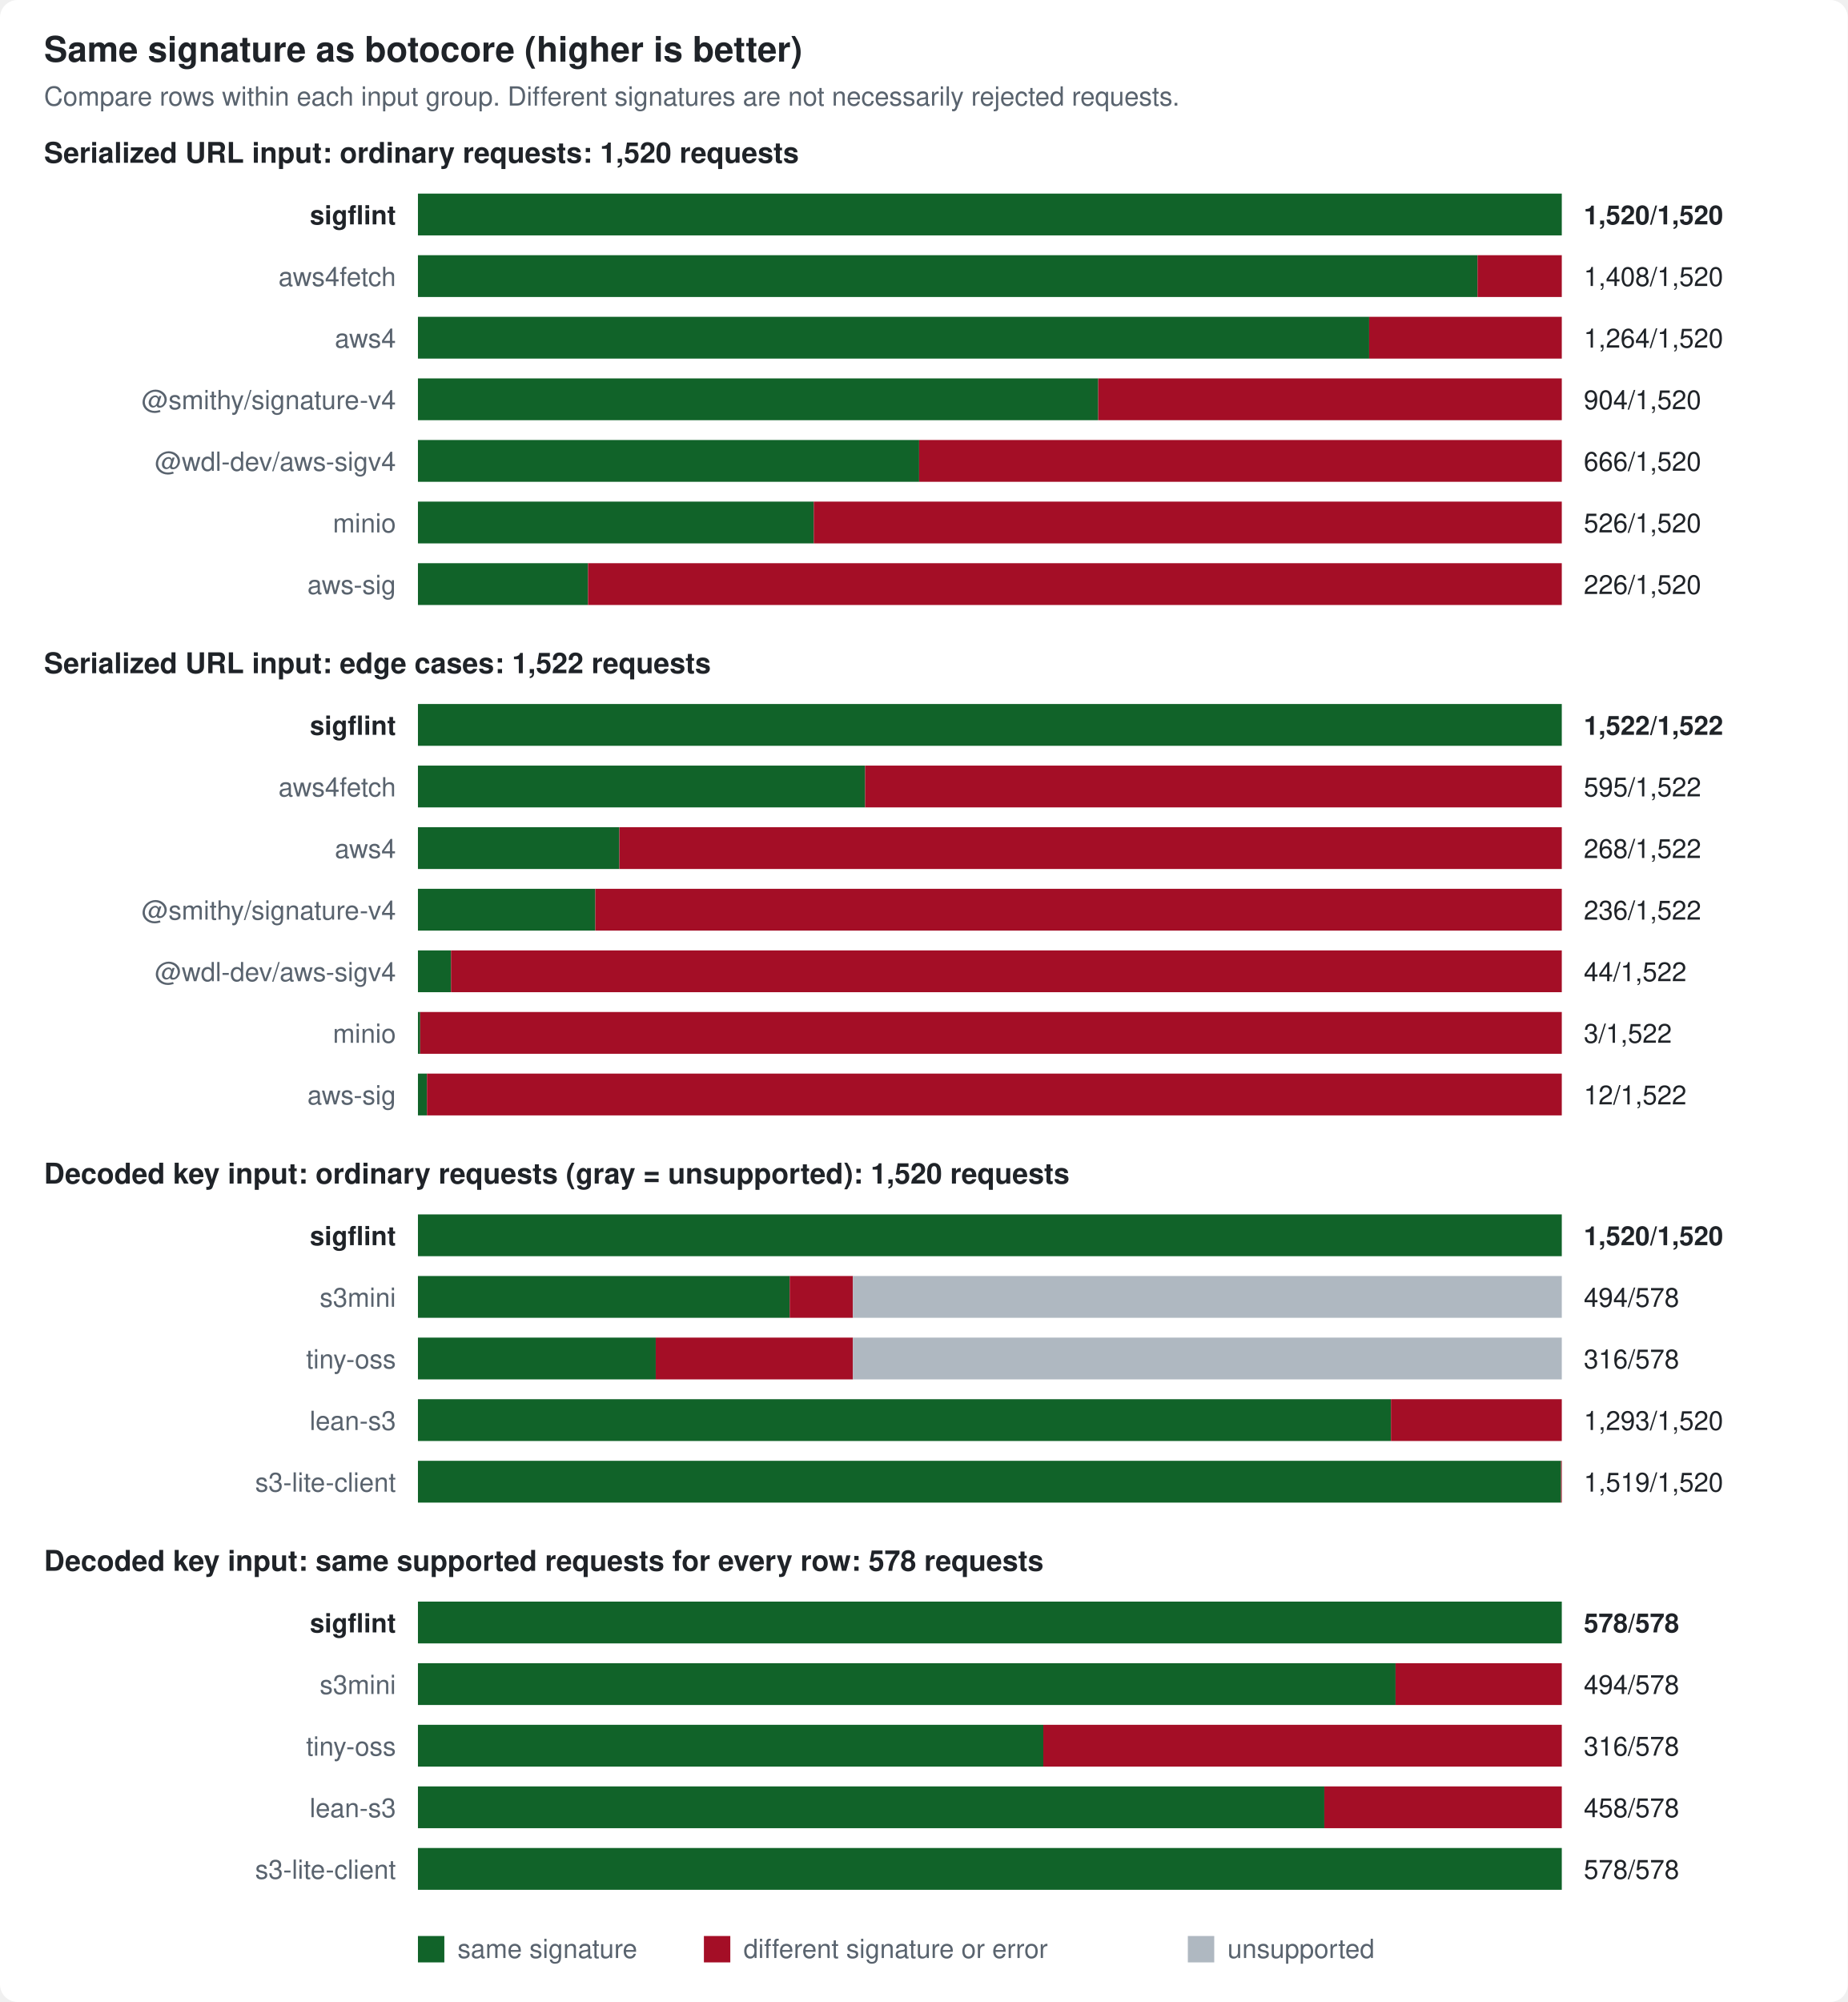
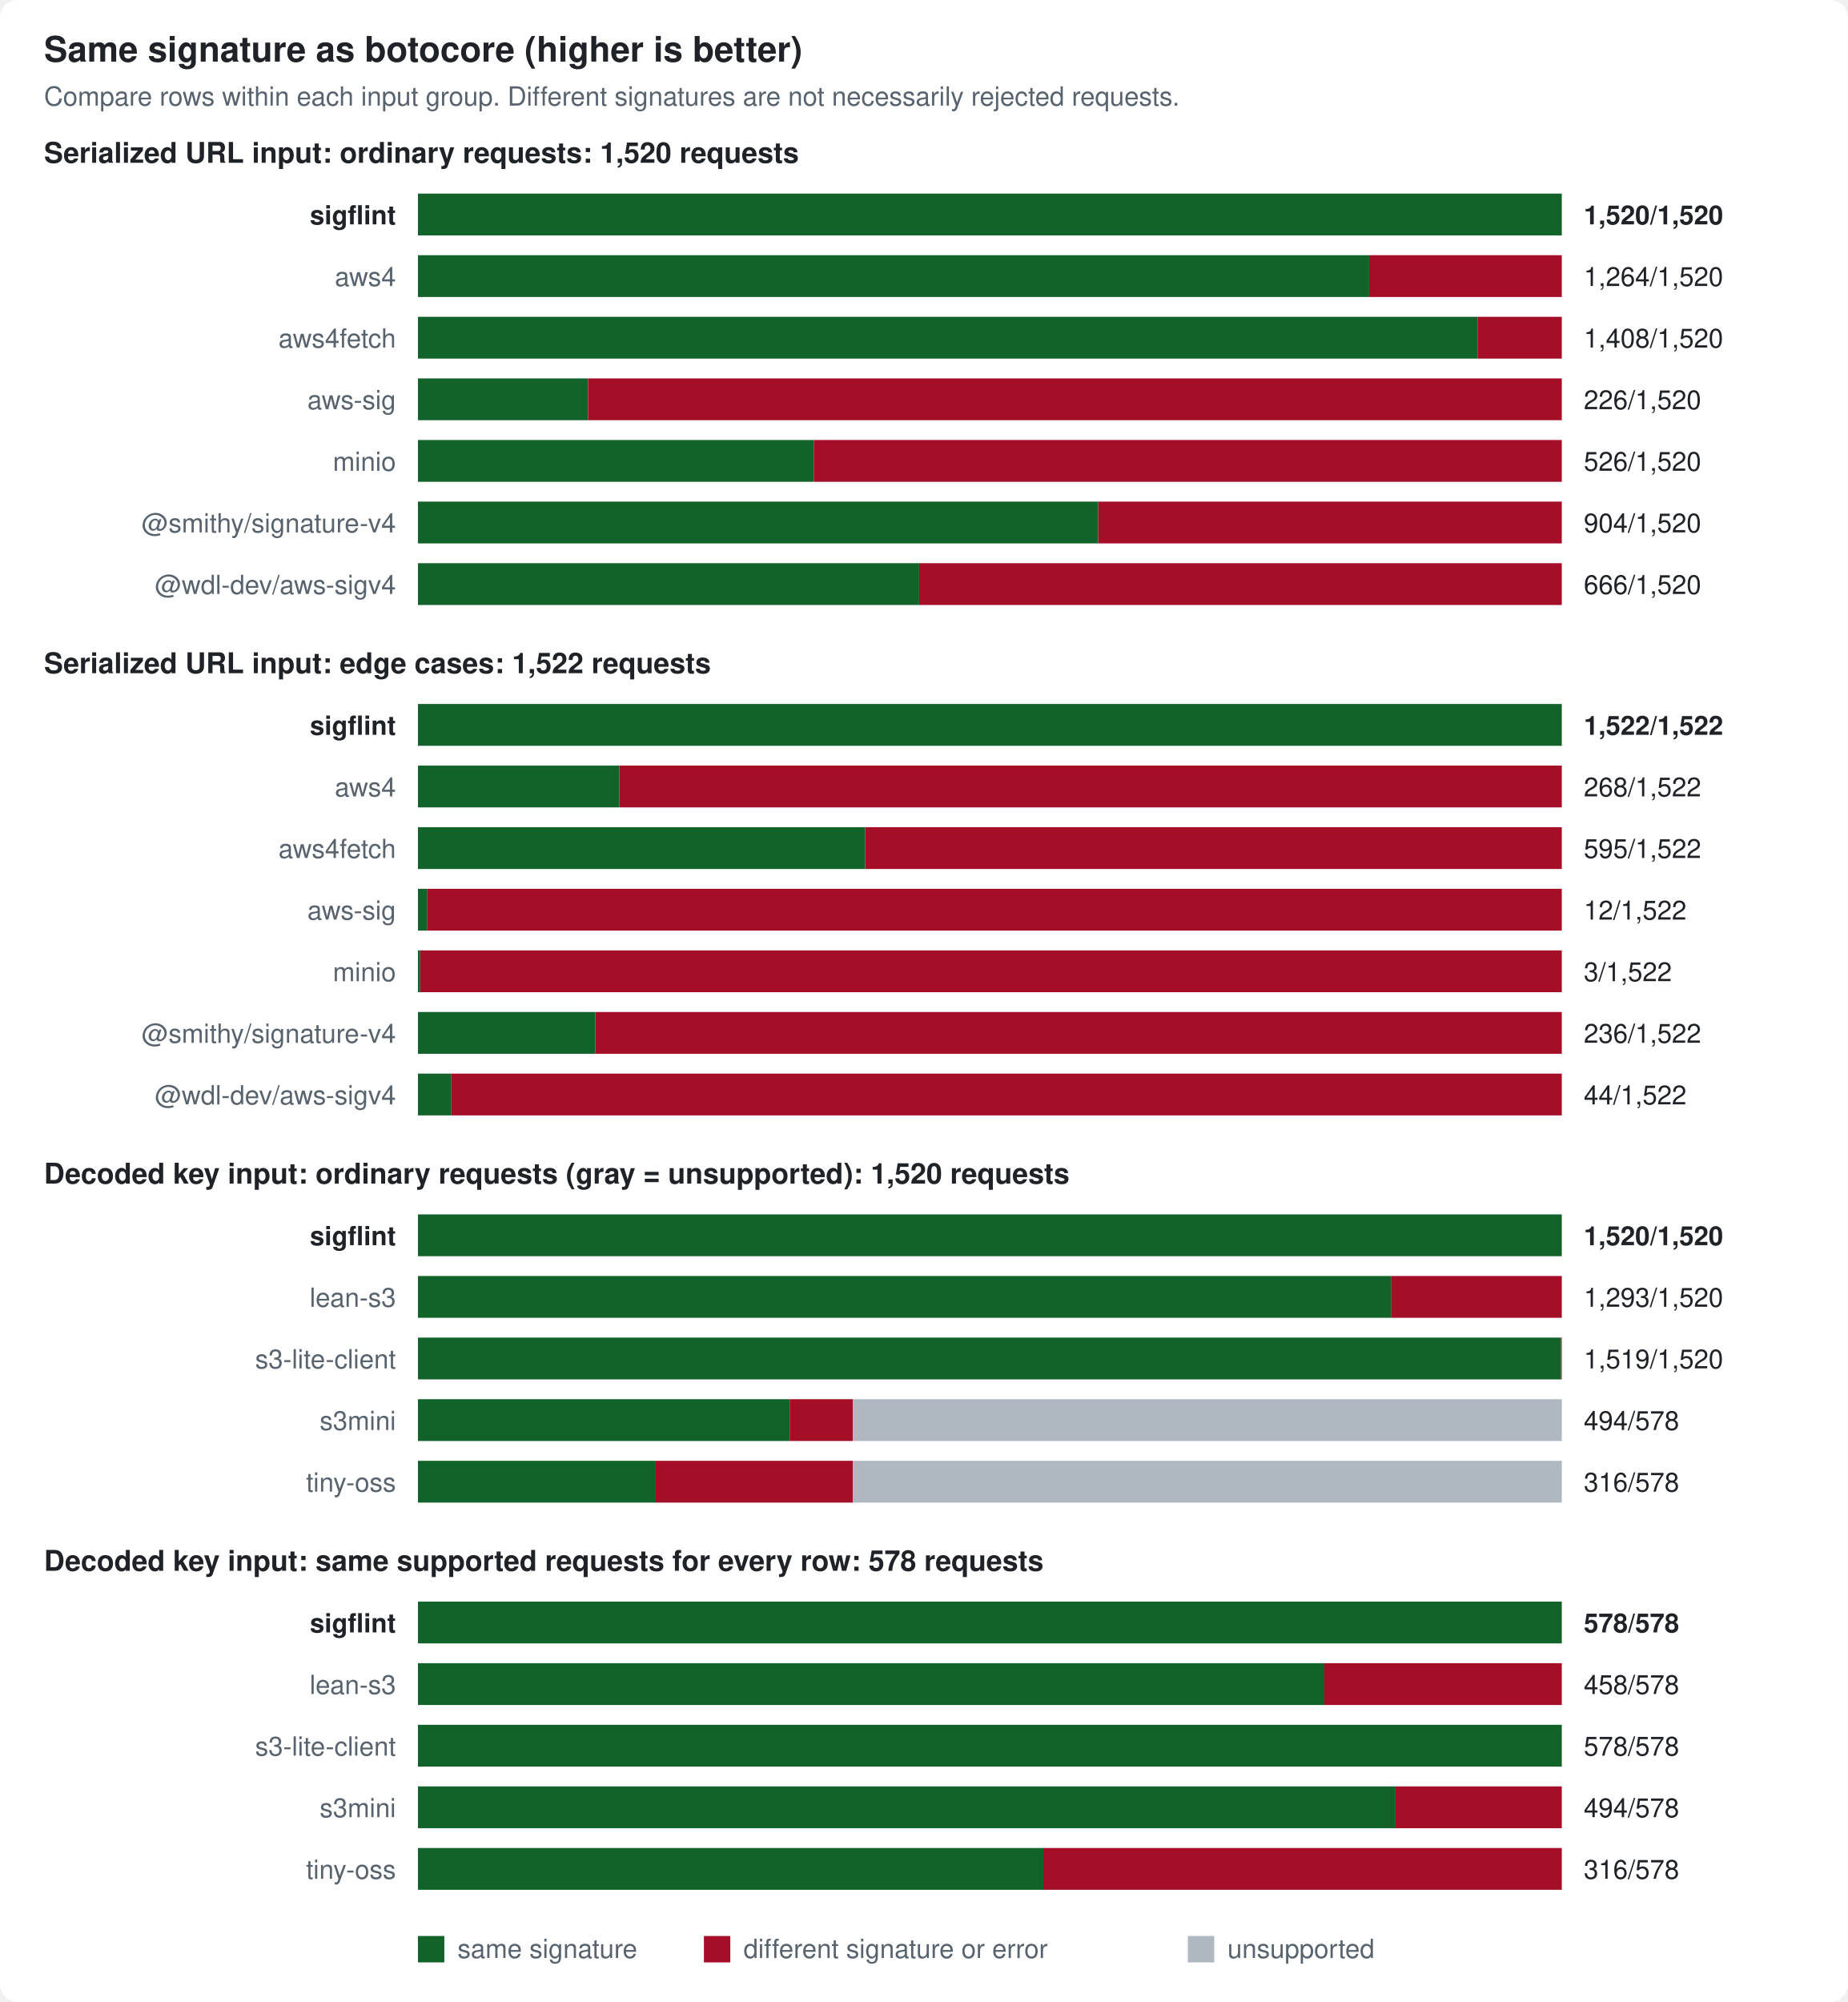
<svg xmlns="http://www.w3.org/2000/svg" width="840" height="910" viewBox="0 0 840 910" role="img" aria-labelledby="t d" font-family="-apple-system,BlinkMacSystemFont,'Segoe UI',Helvetica,Arial,sans-serif">
  <rect width="840" height="910" rx="8" fill="#ffffff" />
  <text x="20" y="28" font-size="16" fill="#1f2328" text-anchor="start" font-weight="600">Same signature as botocore (higher is better)</text>
  <text x="20" y="48" font-size="12" fill="#59636e" text-anchor="start" font-weight="400">Compare rows within each input group. Different signatures are not necessarily rejected requests.</text>
  <text x="20" y="74" font-size="13" fill="#1f2328" text-anchor="start" font-weight="600">Serialized URL input: ordinary requests: 1,520 requests</text>
  <text x="180" y="102" font-size="12" fill="#1f2328" text-anchor="end" font-weight="700">sigflint</text>
  <rect x="190" y="88" width="520" height="19" fill="#116329" />
  <text x="720" y="102" font-size="12" fill="#1f2328" text-anchor="start" font-weight="700">1,520/1,520</text>
-   <text x="180" y="130" font-size="12" fill="#59636e" text-anchor="end" font-weight="400">aws4fetch</text>
-   <rect x="190" y="116" width="481.684" height="19" fill="#116329" />
-   <rect x="671.684" y="116" width="38.316" height="19" fill="#a40e26" />
-   <text x="720" y="130" font-size="12" fill="#1f2328" text-anchor="start" font-weight="400">1,408/1,520</text>
-   <text x="180" y="158" font-size="12" fill="#59636e" text-anchor="end" font-weight="400">aws4</text>
-   <rect x="190" y="144" width="432.421" height="19" fill="#116329" />
-   <rect x="622.421" y="144" width="87.579" height="19" fill="#a40e26" />
-   <text x="720" y="158" font-size="12" fill="#1f2328" text-anchor="start" font-weight="400">1,264/1,520</text>
-   <text x="180" y="186" font-size="12" fill="#59636e" text-anchor="end" font-weight="400">@smithy/signature-v4</text>
-   <rect x="190" y="172" width="309.263" height="19" fill="#116329" />
-   <rect x="499.263" y="172" width="210.737" height="19" fill="#a40e26" />
-   <text x="720" y="186" font-size="12" fill="#1f2328" text-anchor="start" font-weight="400">904/1,520</text>
-   <text x="180" y="214" font-size="12" fill="#59636e" text-anchor="end" font-weight="400">@wdl-dev/aws-sigv4</text>
-   <rect x="190" y="200" width="227.842" height="19" fill="#116329" />
-   <rect x="417.842" y="200" width="292.158" height="19" fill="#a40e26" />
-   <text x="720" y="214" font-size="12" fill="#1f2328" text-anchor="start" font-weight="400">666/1,520</text>
-   <text x="180" y="242" font-size="12" fill="#59636e" text-anchor="end" font-weight="400">minio</text>
-   <rect x="190" y="228" width="179.947" height="19" fill="#116329" />
-   <rect x="369.947" y="228" width="340.053" height="19" fill="#a40e26" />
-   <text x="720" y="242" font-size="12" fill="#1f2328" text-anchor="start" font-weight="400">526/1,520</text>
-   <text x="180" y="270" font-size="12" fill="#59636e" text-anchor="end" font-weight="400">aws-sig</text>
-   <rect x="190" y="256" width="77.316" height="19" fill="#116329" />
-   <rect x="267.316" y="256" width="442.684" height="19" fill="#a40e26" />
-   <text x="720" y="270" font-size="12" fill="#1f2328" text-anchor="start" font-weight="400">226/1,520</text>
+   <text x="180" y="130" font-size="12" fill="#59636e" text-anchor="end" font-weight="400">aws4</text>
+   <rect x="190" y="116" width="432.421" height="19" fill="#116329" />
+   <rect x="622.421" y="116" width="87.579" height="19" fill="#a40e26" />
+   <text x="720" y="130" font-size="12" fill="#1f2328" text-anchor="start" font-weight="400">1,264/1,520</text>
+   <text x="180" y="158" font-size="12" fill="#59636e" text-anchor="end" font-weight="400">aws4fetch</text>
+   <rect x="190" y="144" width="481.684" height="19" fill="#116329" />
+   <rect x="671.684" y="144" width="38.316" height="19" fill="#a40e26" />
+   <text x="720" y="158" font-size="12" fill="#1f2328" text-anchor="start" font-weight="400">1,408/1,520</text>
+   <text x="180" y="186" font-size="12" fill="#59636e" text-anchor="end" font-weight="400">aws-sig</text>
+   <rect x="190" y="172" width="77.316" height="19" fill="#116329" />
+   <rect x="267.316" y="172" width="442.684" height="19" fill="#a40e26" />
+   <text x="720" y="186" font-size="12" fill="#1f2328" text-anchor="start" font-weight="400">226/1,520</text>
+   <text x="180" y="214" font-size="12" fill="#59636e" text-anchor="end" font-weight="400">minio</text>
+   <rect x="190" y="200" width="179.947" height="19" fill="#116329" />
+   <rect x="369.947" y="200" width="340.053" height="19" fill="#a40e26" />
+   <text x="720" y="214" font-size="12" fill="#1f2328" text-anchor="start" font-weight="400">526/1,520</text>
+   <text x="180" y="242" font-size="12" fill="#59636e" text-anchor="end" font-weight="400">@smithy/signature-v4</text>
+   <rect x="190" y="228" width="309.263" height="19" fill="#116329" />
+   <rect x="499.263" y="228" width="210.737" height="19" fill="#a40e26" />
+   <text x="720" y="242" font-size="12" fill="#1f2328" text-anchor="start" font-weight="400">904/1,520</text>
+   <text x="180" y="270" font-size="12" fill="#59636e" text-anchor="end" font-weight="400">@wdl-dev/aws-sigv4</text>
+   <rect x="190" y="256" width="227.842" height="19" fill="#116329" />
+   <rect x="417.842" y="256" width="292.158" height="19" fill="#a40e26" />
+   <text x="720" y="270" font-size="12" fill="#1f2328" text-anchor="start" font-weight="400">666/1,520</text>
  <text x="20" y="306" font-size="13" fill="#1f2328" text-anchor="start" font-weight="600">Serialized URL input: edge cases: 1,522 requests</text>
  <text x="180" y="334" font-size="12" fill="#1f2328" text-anchor="end" font-weight="700">sigflint</text>
  <rect x="190" y="320" width="520" height="19" fill="#116329" />
  <text x="720" y="334" font-size="12" fill="#1f2328" text-anchor="start" font-weight="700">1,522/1,522</text>
-   <text x="180" y="362" font-size="12" fill="#59636e" text-anchor="end" font-weight="400">aws4fetch</text>
-   <rect x="190" y="348" width="203.285" height="19" fill="#116329" />
-   <rect x="393.285" y="348" width="316.715" height="19" fill="#a40e26" />
-   <text x="720" y="362" font-size="12" fill="#1f2328" text-anchor="start" font-weight="400">595/1,522</text>
-   <text x="180" y="390" font-size="12" fill="#59636e" text-anchor="end" font-weight="400">aws4</text>
-   <rect x="190" y="376" width="91.564" height="19" fill="#116329" />
-   <rect x="281.564" y="376" width="428.436" height="19" fill="#a40e26" />
-   <text x="720" y="390" font-size="12" fill="#1f2328" text-anchor="start" font-weight="400">268/1,522</text>
-   <text x="180" y="418" font-size="12" fill="#59636e" text-anchor="end" font-weight="400">@smithy/signature-v4</text>
-   <rect x="190" y="404" width="80.631" height="19" fill="#116329" />
-   <rect x="270.631" y="404" width="439.369" height="19" fill="#a40e26" />
-   <text x="720" y="418" font-size="12" fill="#1f2328" text-anchor="start" font-weight="400">236/1,522</text>
-   <text x="180" y="446" font-size="12" fill="#59636e" text-anchor="end" font-weight="400">@wdl-dev/aws-sigv4</text>
-   <rect x="190" y="432" width="15.033" height="19" fill="#116329" />
-   <rect x="205.033" y="432" width="504.967" height="19" fill="#a40e26" />
-   <text x="720" y="446" font-size="12" fill="#1f2328" text-anchor="start" font-weight="400">44/1,522</text>
-   <text x="180" y="474" font-size="12" fill="#59636e" text-anchor="end" font-weight="400">minio</text>
-   <rect x="190" y="460" width="1.025" height="19" fill="#116329" />
-   <rect x="191.025" y="460" width="518.975" height="19" fill="#a40e26" />
-   <text x="720" y="474" font-size="12" fill="#1f2328" text-anchor="start" font-weight="400">3/1,522</text>
-   <text x="180" y="502" font-size="12" fill="#59636e" text-anchor="end" font-weight="400">aws-sig</text>
-   <rect x="190" y="488" width="4.1" height="19" fill="#116329" />
-   <rect x="194.1" y="488" width="515.9" height="19" fill="#a40e26" />
-   <text x="720" y="502" font-size="12" fill="#1f2328" text-anchor="start" font-weight="400">12/1,522</text>
+   <text x="180" y="362" font-size="12" fill="#59636e" text-anchor="end" font-weight="400">aws4</text>
+   <rect x="190" y="348" width="91.564" height="19" fill="#116329" />
+   <rect x="281.564" y="348" width="428.436" height="19" fill="#a40e26" />
+   <text x="720" y="362" font-size="12" fill="#1f2328" text-anchor="start" font-weight="400">268/1,522</text>
+   <text x="180" y="390" font-size="12" fill="#59636e" text-anchor="end" font-weight="400">aws4fetch</text>
+   <rect x="190" y="376" width="203.285" height="19" fill="#116329" />
+   <rect x="393.285" y="376" width="316.715" height="19" fill="#a40e26" />
+   <text x="720" y="390" font-size="12" fill="#1f2328" text-anchor="start" font-weight="400">595/1,522</text>
+   <text x="180" y="418" font-size="12" fill="#59636e" text-anchor="end" font-weight="400">aws-sig</text>
+   <rect x="190" y="404" width="4.1" height="19" fill="#116329" />
+   <rect x="194.1" y="404" width="515.9" height="19" fill="#a40e26" />
+   <text x="720" y="418" font-size="12" fill="#1f2328" text-anchor="start" font-weight="400">12/1,522</text>
+   <text x="180" y="446" font-size="12" fill="#59636e" text-anchor="end" font-weight="400">minio</text>
+   <rect x="190" y="432" width="1.025" height="19" fill="#116329" />
+   <rect x="191.025" y="432" width="518.975" height="19" fill="#a40e26" />
+   <text x="720" y="446" font-size="12" fill="#1f2328" text-anchor="start" font-weight="400">3/1,522</text>
+   <text x="180" y="474" font-size="12" fill="#59636e" text-anchor="end" font-weight="400">@smithy/signature-v4</text>
+   <rect x="190" y="460" width="80.631" height="19" fill="#116329" />
+   <rect x="270.631" y="460" width="439.369" height="19" fill="#a40e26" />
+   <text x="720" y="474" font-size="12" fill="#1f2328" text-anchor="start" font-weight="400">236/1,522</text>
+   <text x="180" y="502" font-size="12" fill="#59636e" text-anchor="end" font-weight="400">@wdl-dev/aws-sigv4</text>
+   <rect x="190" y="488" width="15.033" height="19" fill="#116329" />
+   <rect x="205.033" y="488" width="504.967" height="19" fill="#a40e26" />
+   <text x="720" y="502" font-size="12" fill="#1f2328" text-anchor="start" font-weight="400">44/1,522</text>
  <text x="20" y="538" font-size="13" fill="#1f2328" text-anchor="start" font-weight="600">Decoded key input: ordinary requests (gray = unsupported): 1,520 requests</text>
  <text x="180" y="566" font-size="12" fill="#1f2328" text-anchor="end" font-weight="700">sigflint</text>
  <rect x="190" y="552" width="520" height="19" fill="#116329" />
  <text x="720" y="566" font-size="12" fill="#1f2328" text-anchor="start" font-weight="700">1,520/1,520</text>
-   <text x="180" y="594" font-size="12" fill="#59636e" text-anchor="end" font-weight="400">s3mini</text>
-   <rect x="190" y="580" width="169" height="19" fill="#116329" />
-   <rect x="359" y="580" width="28.737" height="19" fill="#a40e26" />
-   <rect x="387.737" y="580" width="322.263" height="19" fill="#afb8c1" />
-   <text x="720" y="594" font-size="12" fill="#1f2328" text-anchor="start" font-weight="400">494/578</text>
-   <text x="180" y="622" font-size="12" fill="#59636e" text-anchor="end" font-weight="400">tiny-oss</text>
-   <rect x="190" y="608" width="108.105" height="19" fill="#116329" />
-   <rect x="298.105" y="608" width="89.632" height="19" fill="#a40e26" />
-   <rect x="387.737" y="608" width="322.263" height="19" fill="#afb8c1" />
-   <text x="720" y="622" font-size="12" fill="#1f2328" text-anchor="start" font-weight="400">316/578</text>
-   <text x="180" y="650" font-size="12" fill="#59636e" text-anchor="end" font-weight="400">lean-s3</text>
-   <rect x="190" y="636" width="442.342" height="19" fill="#116329" />
-   <rect x="632.342" y="636" width="77.658" height="19" fill="#a40e26" />
-   <text x="720" y="650" font-size="12" fill="#1f2328" text-anchor="start" font-weight="400">1,293/1,520</text>
-   <text x="180" y="678" font-size="12" fill="#59636e" text-anchor="end" font-weight="400">s3-lite-client</text>
-   <rect x="190" y="664" width="519.658" height="19" fill="#116329" />
-   <rect x="709.658" y="664" width="0.342" height="19" fill="#a40e26" />
-   <text x="720" y="678" font-size="12" fill="#1f2328" text-anchor="start" font-weight="400">1,519/1,520</text>
+   <text x="180" y="594" font-size="12" fill="#59636e" text-anchor="end" font-weight="400">lean-s3</text>
+   <rect x="190" y="580" width="442.342" height="19" fill="#116329" />
+   <rect x="632.342" y="580" width="77.658" height="19" fill="#a40e26" />
+   <text x="720" y="594" font-size="12" fill="#1f2328" text-anchor="start" font-weight="400">1,293/1,520</text>
+   <text x="180" y="622" font-size="12" fill="#59636e" text-anchor="end" font-weight="400">s3-lite-client</text>
+   <rect x="190" y="608" width="519.658" height="19" fill="#116329" />
+   <rect x="709.658" y="608" width="0.342" height="19" fill="#a40e26" />
+   <text x="720" y="622" font-size="12" fill="#1f2328" text-anchor="start" font-weight="400">1,519/1,520</text>
+   <text x="180" y="650" font-size="12" fill="#59636e" text-anchor="end" font-weight="400">s3mini</text>
+   <rect x="190" y="636" width="169" height="19" fill="#116329" />
+   <rect x="359" y="636" width="28.737" height="19" fill="#a40e26" />
+   <rect x="387.737" y="636" width="322.263" height="19" fill="#afb8c1" />
+   <text x="720" y="650" font-size="12" fill="#1f2328" text-anchor="start" font-weight="400">494/578</text>
+   <text x="180" y="678" font-size="12" fill="#59636e" text-anchor="end" font-weight="400">tiny-oss</text>
+   <rect x="190" y="664" width="108.105" height="19" fill="#116329" />
+   <rect x="298.105" y="664" width="89.632" height="19" fill="#a40e26" />
+   <rect x="387.737" y="664" width="322.263" height="19" fill="#afb8c1" />
+   <text x="720" y="678" font-size="12" fill="#1f2328" text-anchor="start" font-weight="400">316/578</text>
  <text x="20" y="714" font-size="13" fill="#1f2328" text-anchor="start" font-weight="600">Decoded key input: same supported requests for every row: 578 requests</text>
  <text x="180" y="742" font-size="12" fill="#1f2328" text-anchor="end" font-weight="700">sigflint</text>
  <rect x="190" y="728" width="520" height="19" fill="#116329" />
  <text x="720" y="742" font-size="12" fill="#1f2328" text-anchor="start" font-weight="700">578/578</text>
-   <text x="180" y="770" font-size="12" fill="#59636e" text-anchor="end" font-weight="400">s3mini</text>
-   <rect x="190" y="756" width="444.429" height="19" fill="#116329" />
-   <rect x="634.429" y="756" width="75.571" height="19" fill="#a40e26" />
-   <text x="720" y="770" font-size="12" fill="#1f2328" text-anchor="start" font-weight="400">494/578</text>
-   <text x="180" y="798" font-size="12" fill="#59636e" text-anchor="end" font-weight="400">tiny-oss</text>
-   <rect x="190" y="784" width="284.291" height="19" fill="#116329" />
-   <rect x="474.291" y="784" width="235.709" height="19" fill="#a40e26" />
-   <text x="720" y="798" font-size="12" fill="#1f2328" text-anchor="start" font-weight="400">316/578</text>
-   <text x="180" y="826" font-size="12" fill="#59636e" text-anchor="end" font-weight="400">lean-s3</text>
-   <rect x="190" y="812" width="412.042" height="19" fill="#116329" />
-   <rect x="602.042" y="812" width="107.958" height="19" fill="#a40e26" />
-   <text x="720" y="826" font-size="12" fill="#1f2328" text-anchor="start" font-weight="400">458/578</text>
-   <text x="180" y="854" font-size="12" fill="#59636e" text-anchor="end" font-weight="400">s3-lite-client</text>
-   <rect x="190" y="840" width="520" height="19" fill="#116329" />
-   <text x="720" y="854" font-size="12" fill="#1f2328" text-anchor="start" font-weight="400">578/578</text>
+   <text x="180" y="770" font-size="12" fill="#59636e" text-anchor="end" font-weight="400">lean-s3</text>
+   <rect x="190" y="756" width="412.042" height="19" fill="#116329" />
+   <rect x="602.042" y="756" width="107.958" height="19" fill="#a40e26" />
+   <text x="720" y="770" font-size="12" fill="#1f2328" text-anchor="start" font-weight="400">458/578</text>
+   <text x="180" y="798" font-size="12" fill="#59636e" text-anchor="end" font-weight="400">s3-lite-client</text>
+   <rect x="190" y="784" width="520" height="19" fill="#116329" />
+   <text x="720" y="798" font-size="12" fill="#1f2328" text-anchor="start" font-weight="400">578/578</text>
+   <text x="180" y="826" font-size="12" fill="#59636e" text-anchor="end" font-weight="400">s3mini</text>
+   <rect x="190" y="812" width="444.429" height="19" fill="#116329" />
+   <rect x="634.429" y="812" width="75.571" height="19" fill="#a40e26" />
+   <text x="720" y="826" font-size="12" fill="#1f2328" text-anchor="start" font-weight="400">494/578</text>
+   <text x="180" y="854" font-size="12" fill="#59636e" text-anchor="end" font-weight="400">tiny-oss</text>
+   <rect x="190" y="840" width="284.291" height="19" fill="#116329" />
+   <rect x="474.291" y="840" width="235.709" height="19" fill="#a40e26" />
+   <text x="720" y="854" font-size="12" fill="#1f2328" text-anchor="start" font-weight="400">316/578</text>
  <rect x="190" y="880" width="12" height="12" fill="#116329" />
  <text x="208" y="890" font-size="12" fill="#59636e" text-anchor="start" font-weight="400">same signature</text>
  <rect x="320" y="880" width="12" height="12" fill="#a40e26" />
  <text x="338" y="890" font-size="12" fill="#59636e" text-anchor="start" font-weight="400">different signature or error</text>
  <rect x="540" y="880" width="12" height="12" fill="#afb8c1" />
  <text x="558" y="890" font-size="12" fill="#59636e" text-anchor="start" font-weight="400">unsupported</text>
</svg>
